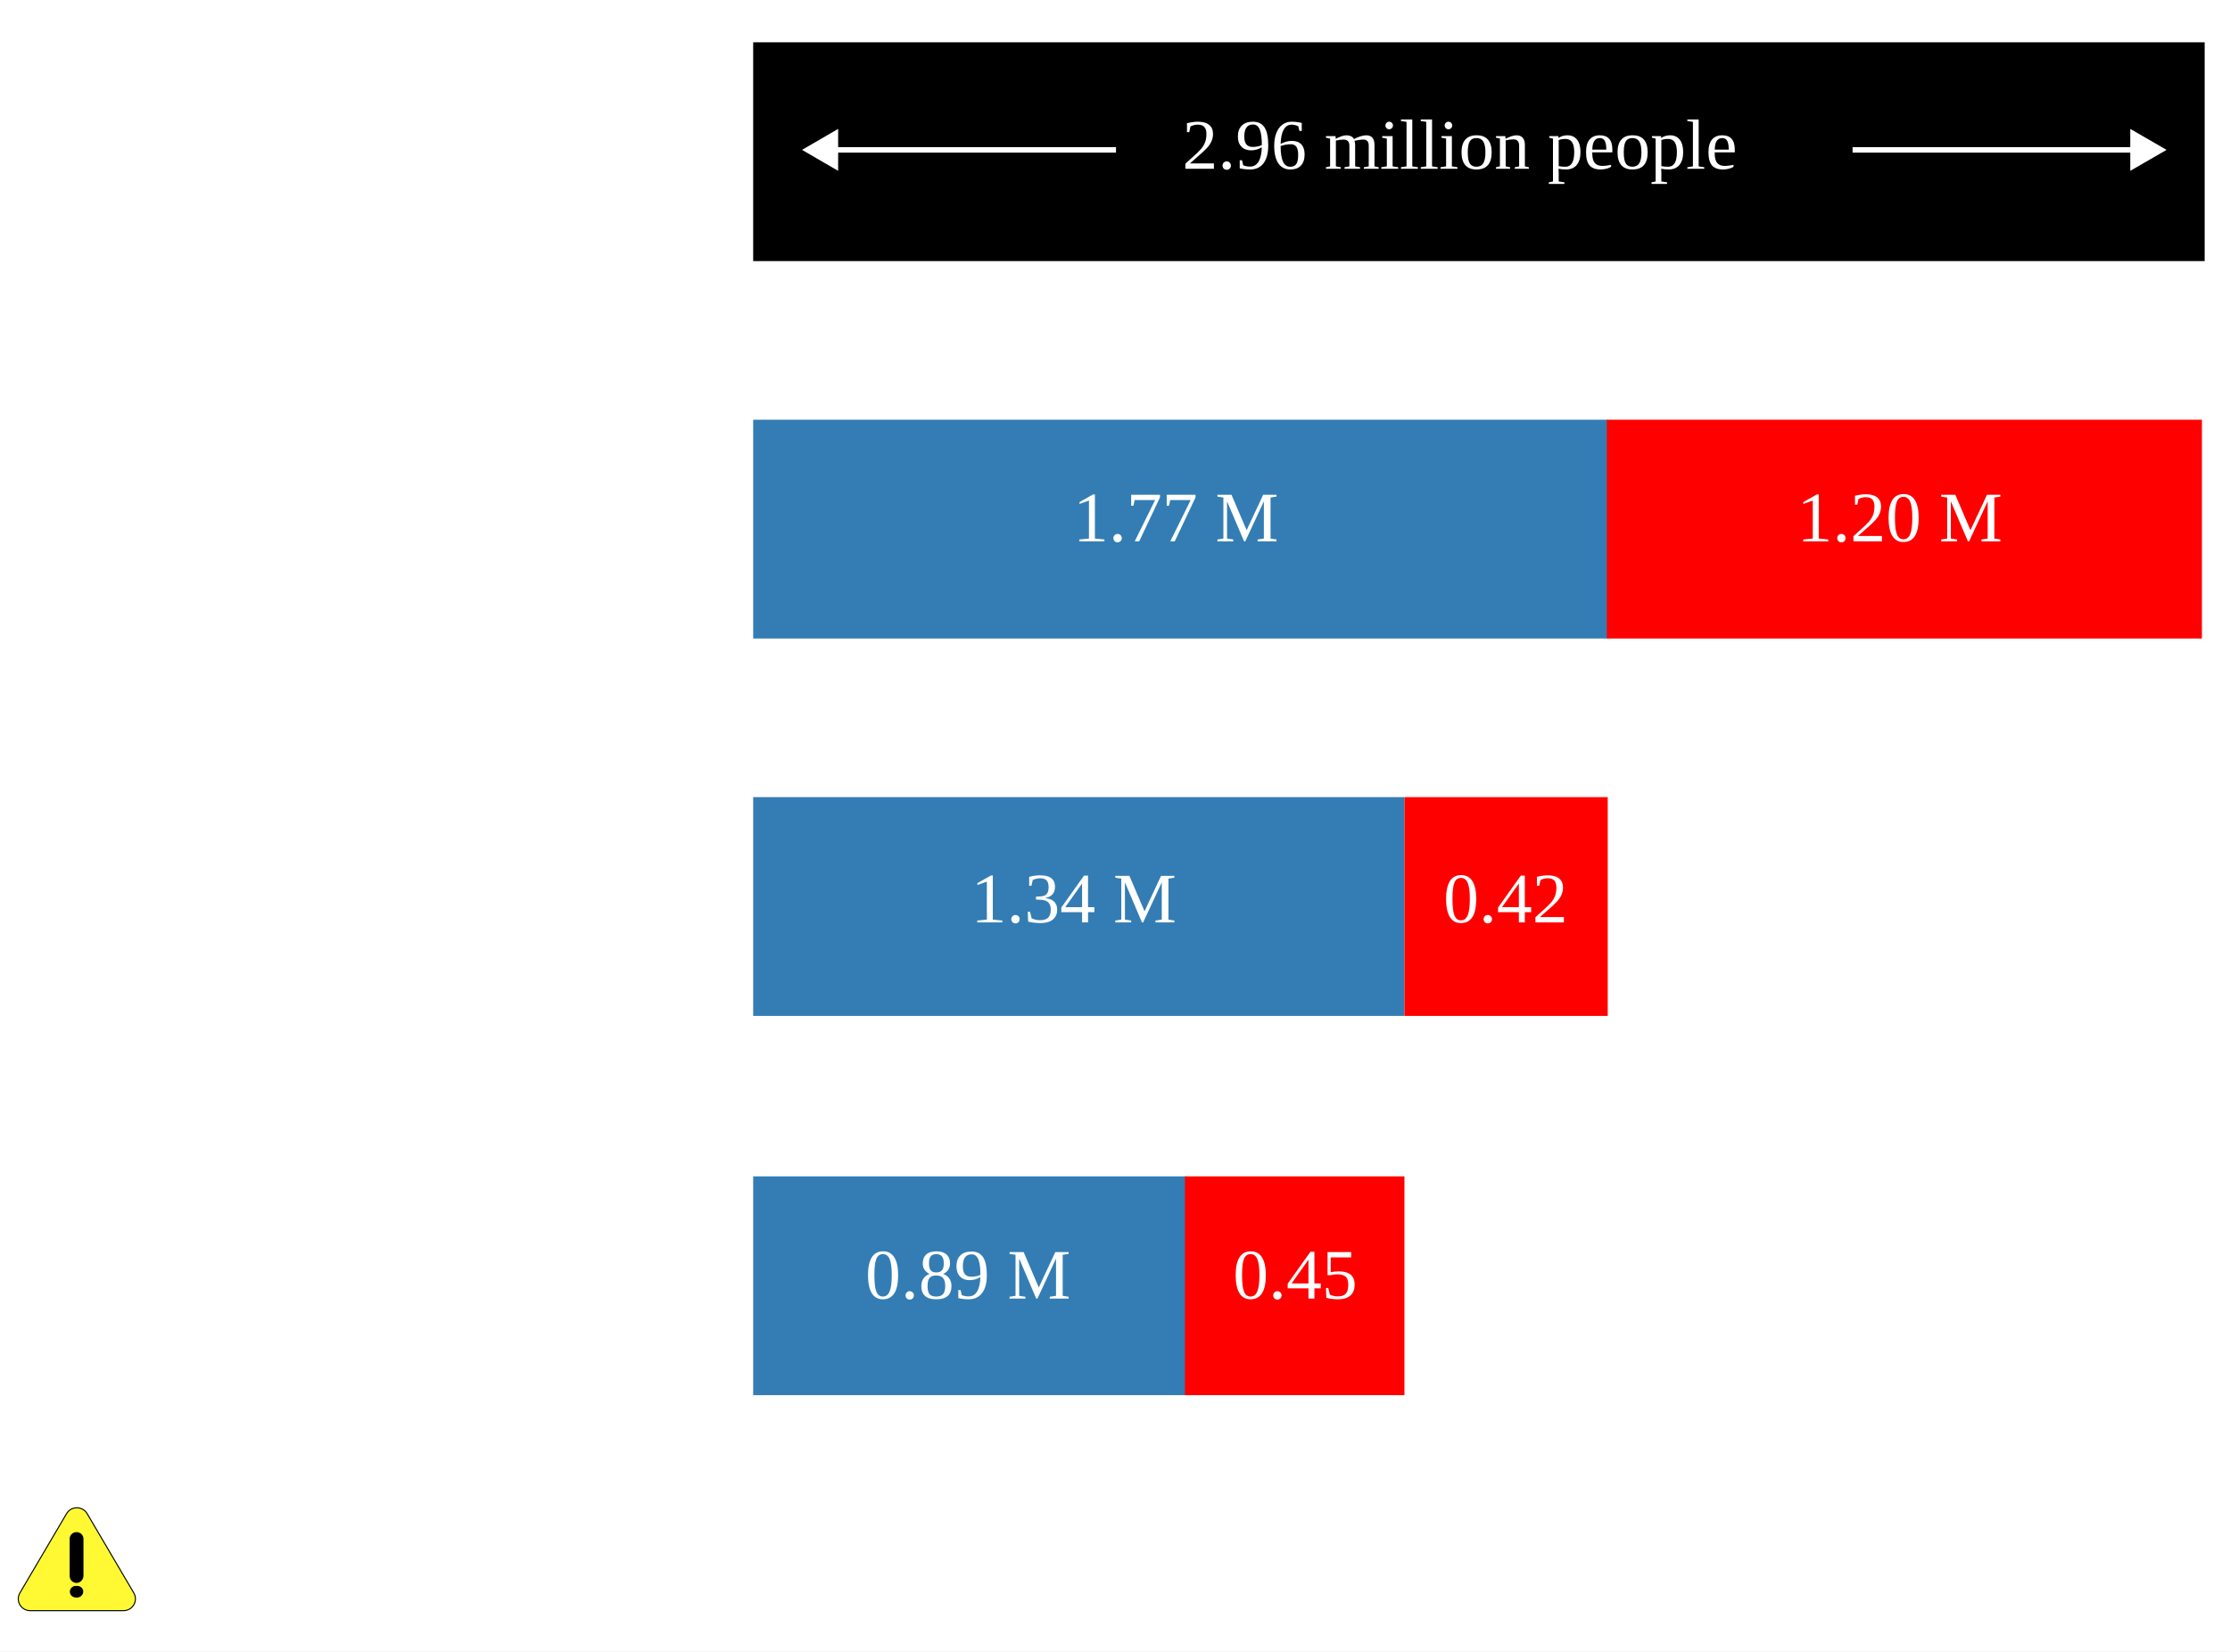
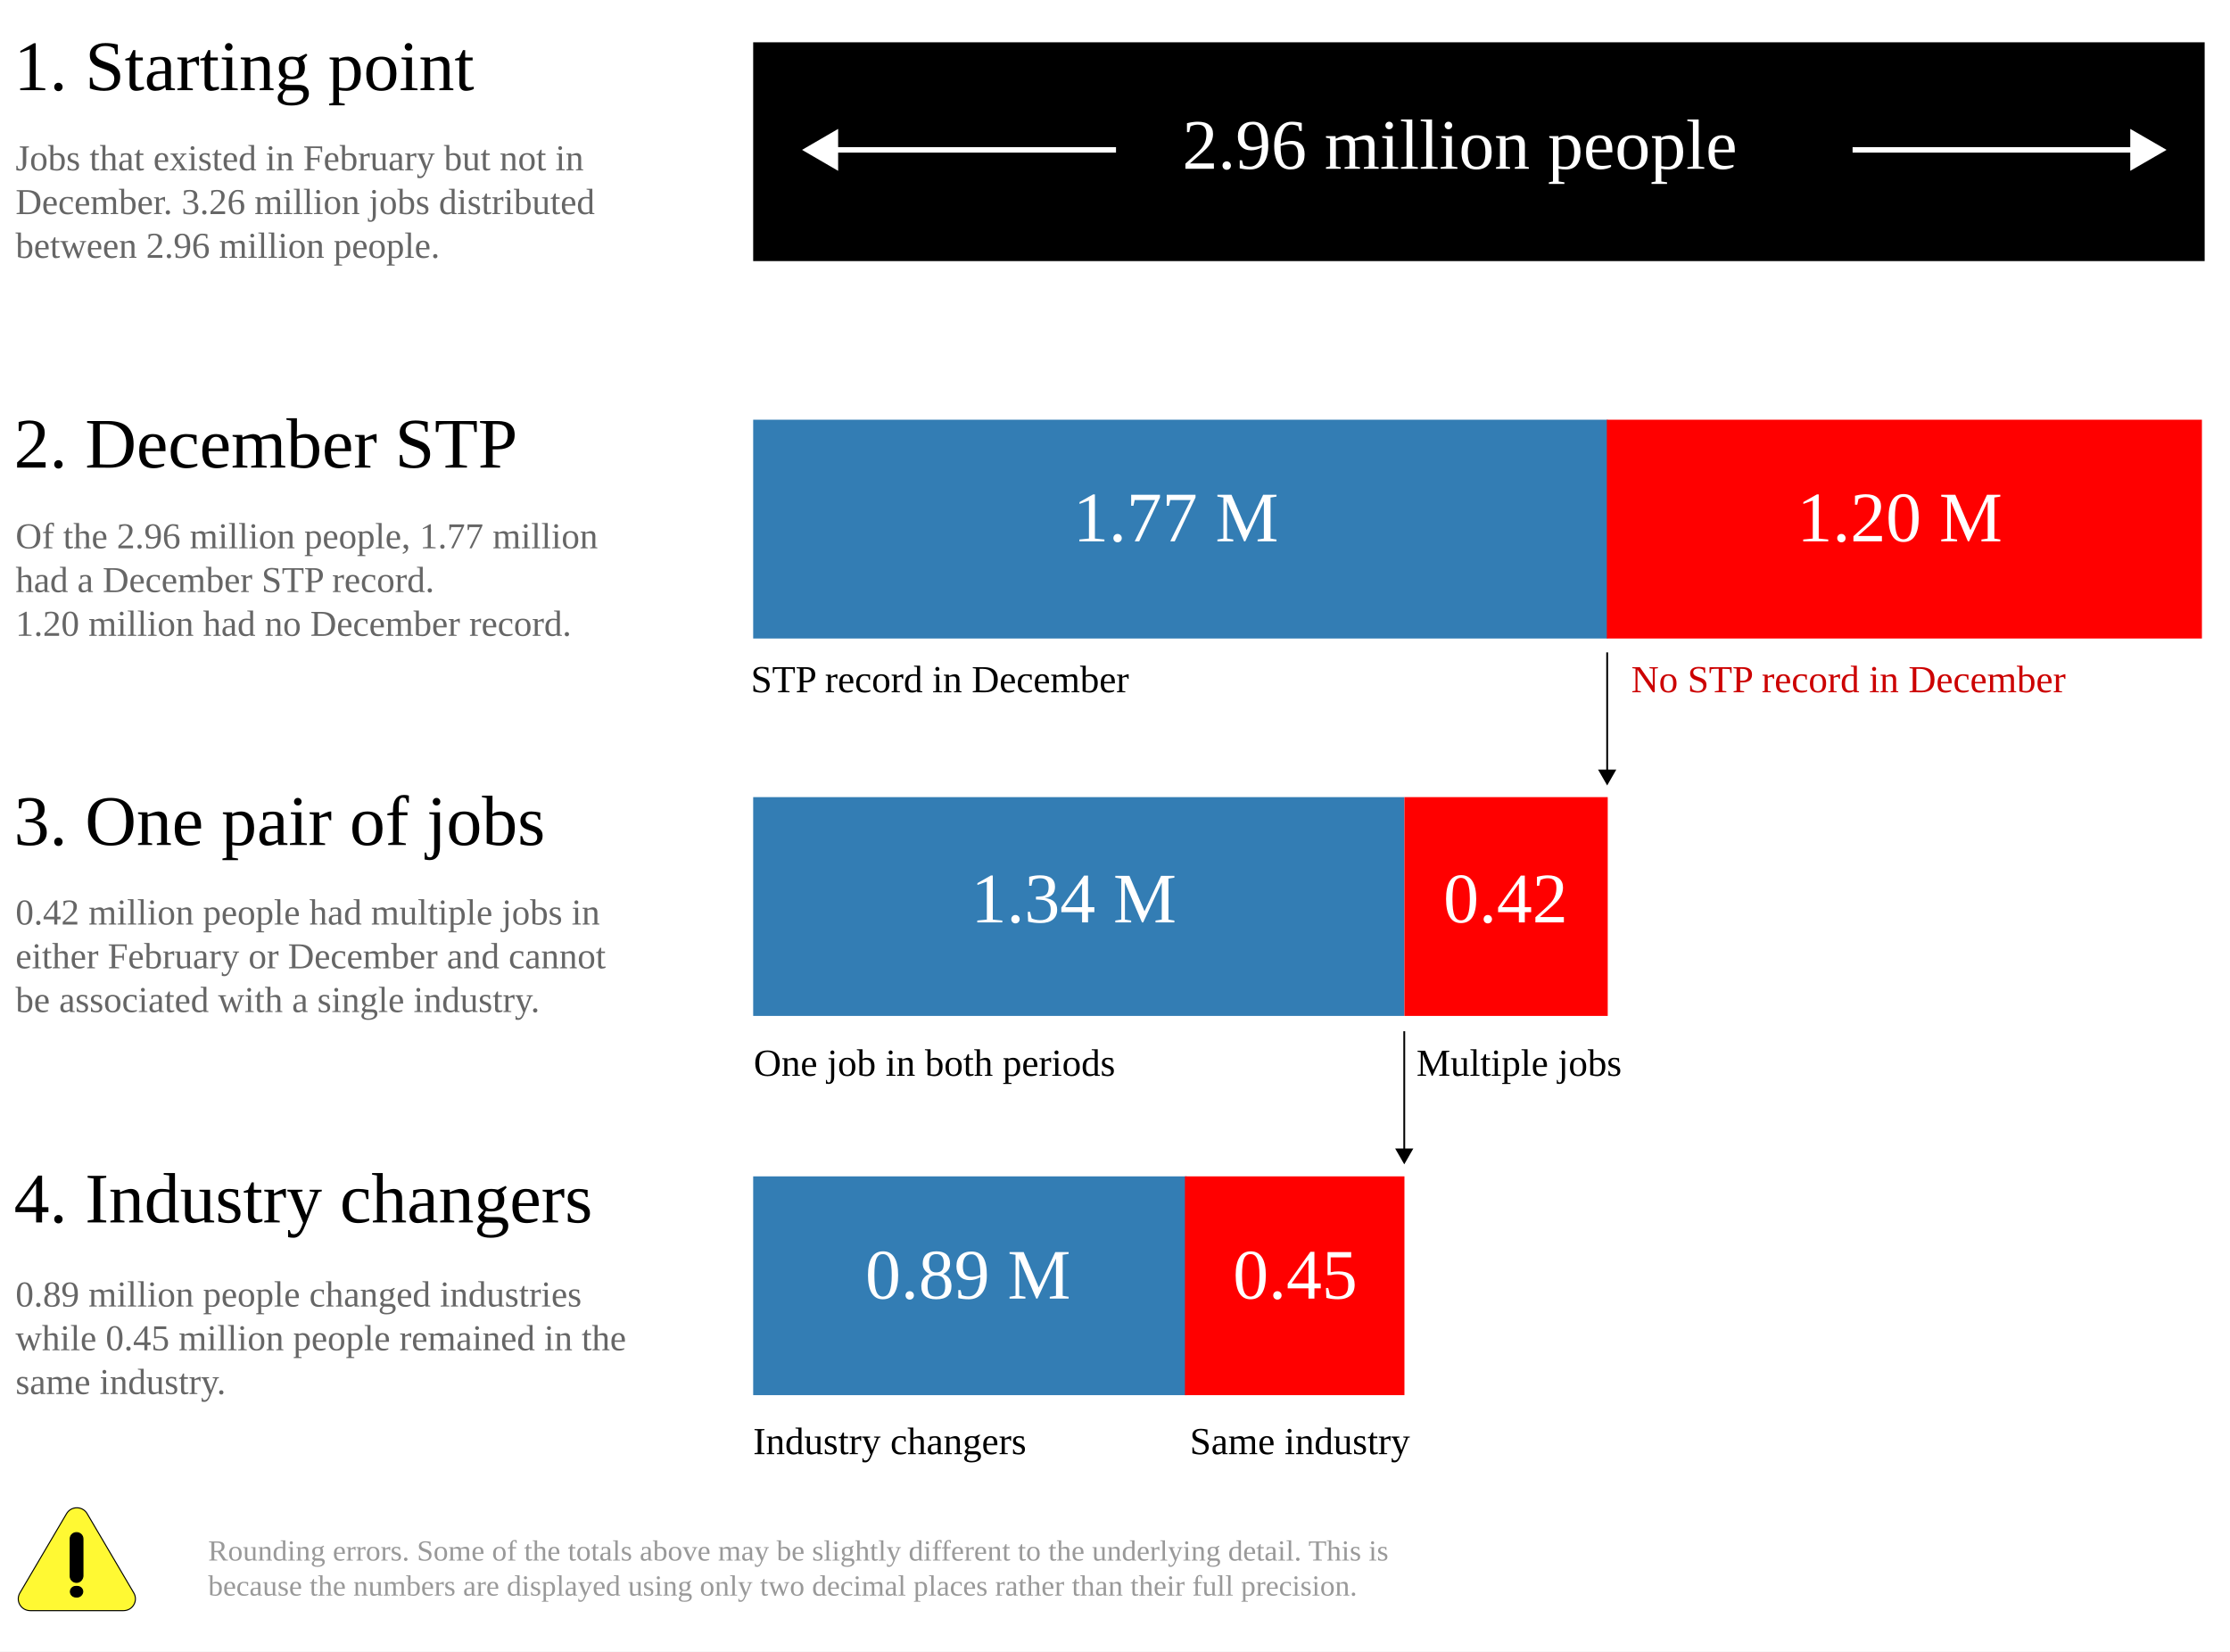
<svg xmlns="http://www.w3.org/2000/svg" version="1.1" x="0px" y="0px" viewBox="0 0 1223.1 905.8" style="enable-background:new 0 0 1223.1 905.8;" xml:space="preserve">
  <style type="text/css">

.sa0{fill:#FFFFFF;}
.sa1{fill:none;stroke:#000000;stroke-width:0.373;stroke-miterlimit:10;}
.sa2{fill:#FFF933;stroke:#000000;stroke-width:0.571;stroke-miterlimit:10;}
.sa3{stroke:#000000;stroke-width:0.571;stroke-miterlimit:10;}
.st4{font-family:'Helvetica-Light';}
.st5{font-size:22px;}
.st6{font-family:'Helvetica';}
.st7{font-size:25px;}
.st8{fill:#FFFFFF;stroke:#000000;stroke-miterlimit:10;}
.sa9{fill:#FF0000;}
.sa10{fill:#337DB4;}
.sa12{fill:none;stroke:#FFFFFF;stroke-width:3;stroke-miterlimit:10;}
.sa13{font-size:39px;}
+ .sa14{fill:#FFFFFF;stroke:#000000;stroke-miterlimit:10;}
+ .sa18{font-size:21px;}
+ .sa19{fill:#CC0000;}
.sa20{fill:#000000;}
+ .sa30{fill:#999999;}
+ .sa31{font-size:16px;}
+ .sa32{font-size:39px;}
+ .sa33{fill:none;}
+ .sa34{font-size:20px;}
+ .sa35{fill:#666666;}

</style>
  <g id="background_rectangle">
    <rect class="sa0" x="0" y="0" width="1223.1" height="905.8" />
  </g>
  <g id="warning_symbol">
    <path class="sa1" d="M27,853.8L27,853.8c-6.8,11.5,1.7,25.9,15.3,25.9l0,0c13.5,0,22-14.4,15.3-25.9l0,0C50.6,842.3,33.7,842.3,27,853.8z" />
    <path class="sa2" d="M36.5,830.2l-25.6,43.5c-2.5,4.3,0.6,9.7,5.7,9.7h51.1c5.1,0,8.2-5.4,5.7-9.7l-25.6-43.5C45.3,825.9,39,825.9,36.5,830.2z" />
    <path class="sa3" d="M42.4,875.9h-0.8c-1.6,0-3-1.3-3-2.9l0,0c0-1.6,1.3-2.9,3-2.9h0.8c1.6,0,3,1.3,3,2.9l0,0C45.3,874.5,44,875.9,42.4,875.9z" />
    <path class="sa3" d="M42,867.9L42,867.9c-1.9,0-3.5-1.5-3.5-3.4V844c0-1.9,1.5-3.4,3.5-3.4l0,0c1.9,0,3.5,1.5,3.5,3.4v20.5C45.3,866.4,43.8,867.9,42,867.9z" />
  </g>
  <g id="data_rectangles">
    <rect x="413.1" y="23.2" class="sa20" width="796.1" height="120" />
    <rect x="413.1" y="230.2" class="sa10" width="468.7" height="120" />
    <rect x="881.3" y="230.2" class="sa9" width="326.4" height="120" />
    <rect x="413.1" y="437.2" class="sa10" width="357.2" height="120" />
    <rect x="770.3" y="437.2" class="sa9" width="111.5" height="120" />
    <rect x="413.1" y="645.2" class="sa10" width="237.8" height="120" />
    <rect x="649.9" y="645.2" class="sa9" width="120.4" height="120" />
  </g>
  <g id="step_1_arrows">
    <polygon class="sa0" points="459.7, 70.7 439.9, 82.2 459.7, 93.7" />
    <line class="sa12" x1="612.1" y1="82.2" x2="456.5" y2="82.2" />
    <polygon class="sa0" points="1168.4, 93.7 1188.3, 82.2 1168.4, 70.7" />
    <line class="sa12" x1="1016.1" y1="82.2" x2="1171.8" y2="82.2" />
  </g>
  <g id="rectangle_text">
    <text transform="matrix(1 0 0 1 648.4478 92.5786)" class="sa0 sa7 sa13">2.96 million people</text>
    <text transform="matrix(1 0 0 1 588.5901 296.9075)" class="sa0 sa7 sa13">1.77 M</text>
    <text transform="matrix(1 0 0 1 985.5903 296.9078)" class="sa0 sa7 sa13">1.20 M</text>
    <text transform="matrix(1 0 0 1 532.5903 505.9073)" class="sa0 sa7 sa13">1.34 M</text>
    <text transform="matrix(1 0 0 1 791.6534 505.9075)" class="sa0 sa7 sa13">0.42</text>
    <text transform="matrix(1 0 0 1 474.5903 712.2468)" class="sa0 sa7 sa13">0.89 M</text>
    <text transform="matrix(1 0 0 1 676.2523 712.2469)" class="sa0 sa7 sa13">0.45</text>
  </g>
+   <g id="down_arrows">
+     <line class="sa14" x1="770.2" y1="565.6" x2="770.2" y2="632.4" />
+     <polygon class="sa20" points="765.2, 629.9 770.2, 638.6 775.2, 629.9" />
+     <line class="sa14" x1="881.5" y1="357.8" x2="881.5" y2="424.6" />
+     <polygon class="sa20" points="876.5, 422.1, 881.5, 430.8 886.5, 422.1" />
+   </g>
+   <g id="rectangle_comments">
+     <text transform="matrix(1 0 0 1 411.8057 379.6733)" class="sa5 sa18">STP record in December</text>
+     <text transform="matrix(1 0 0 1 894.6696 379.6734)" class="sa5 sa18 sa19">No STP record in December</text>
+     <text transform="matrix(1 0 0 1 776.8792 590.0461)" class="sa5 sa18">Multiple jobs</text>
+     <text transform="matrix(1 0 0 1 413.3852 590.0463)" class="sa5 sa18">One job in both periods</text>
+     <text transform="matrix(1 0 0 1 413.0571 797.5519)" class="sa5 sa18">Industry changers</text>
+     <text transform="matrix(1 0 0 1 652.5934 797.5519)" class="sa5 sa18">Same industry</text>
+   </g>
+   <g id="disclaimer">
+     <rect x="114.2" y="844.4" class="sa4 sa0" width="735.1" height="47" />
+     <text transform="matrix(1.0183 0 0 1 114.1582 855.917)">
+       <tspan x="0" y="0" class="sa4 sa30 sa31">Rounding errors. Some of the totals above may be slightly different to the underlying detail. This is</tspan>
+       <tspan x="704.2" y="0" class="sa4 sa30 sa31" />
+       <tspan x="0" y="19.2" class="sa4 sa30 sa31">because the numbers are displayed using only two decimal places rather than their full precision.</tspan>
+     </text>
+   </g>
+   <g id="step_headings">
+     <text transform="matrix(1 0 0 1 7.6582 49.4501)" class="sa32 sa20">1. Starting point</text>
+     <text transform="matrix(1 0 0 1 7.6582 256.4501)" class="sa32 sa20">2. December STP</text>
+     <text transform="matrix(1 0 0 1 7.6582 463.4501)" class="sa32 sa20">3. One pair of jobs</text>
+     <text transform="matrix(1 0 0 1 7.6582 670.4501)" class="sa32 sa20">4. Industry changers</text>
+   </g>
+   <g id="step_1_text">
+     <rect x="8.5" y="79" class="sa33" width="356.6" height="79.8" />
+     <text transform="matrix(1 0 0 1 8.52 93.4038)">
+       <tspan x="0" y="0" class="sa4 sa34 sa35">Jobs that existed in February but not in</tspan>
+       <tspan x="0" y="24" class="sa4 sa34 sa35">December. 3.26 million jobs distributed</tspan>
+       <tspan x="0" y="48" class="sa4 sa34 sa35">between 2.96 million people.</tspan>
+     </text>
+   </g>
+   <g id="step_2_text">
+     <rect x="8.5" y="286.3" class="sa33" width="356.6" height="79.8" />
+     <text transform="matrix(1 0 0 1 8.52 300.7269)">
+       <tspan x="0" y="0" class="sa4 sa34 sa35">Of the 2.96 million people, 1.77 million</tspan>
+       <tspan x="0" y="24" class="sa4 sa34 sa35">had a December STP record.</tspan>
+       <tspan x="0" y="48" class="sa4 sa34 sa35">1.20 million had no December record.</tspan>
+     </text>
+   </g>
+   <g id="step_3_text">
+     <rect x="8.5" y="492.7" class="sa33" width="373.8" height="83.2" />
+     <text transform="matrix(1 0 0 1 8.52 507.0745)">
+       <tspan x="0" y="0" class="sa4 sa34 sa35">0.42 million people had multiple jobs in</tspan>
+       <tspan x="0" y="24" class="sa4 sa34 sa35">either February or December and cannot</tspan>
+       <tspan x="0" y="48" class="sa4 sa34 sa35">be associated with a single industry.</tspan>
+     </text>
+   </g>
+   <g id="step_4_text">
+     <rect x="8.5" y="702.2" class="sa33" width="373.8" height="83.2" />
+     <text transform="matrix(1 0 0 1 8.52 716.5844)">
+       <tspan x="0" y="0" class="sa4 sa34 sa35">0.89 million people changed industries</tspan>
+       <tspan x="0" y="24" class="sa4 sa34 sa35">while 0.45 million people remained in the</tspan>
+       <tspan x="0" y="48" class="sa4 sa34 sa35">same industry.</tspan>
+     </text>
+   </g>
</svg>
